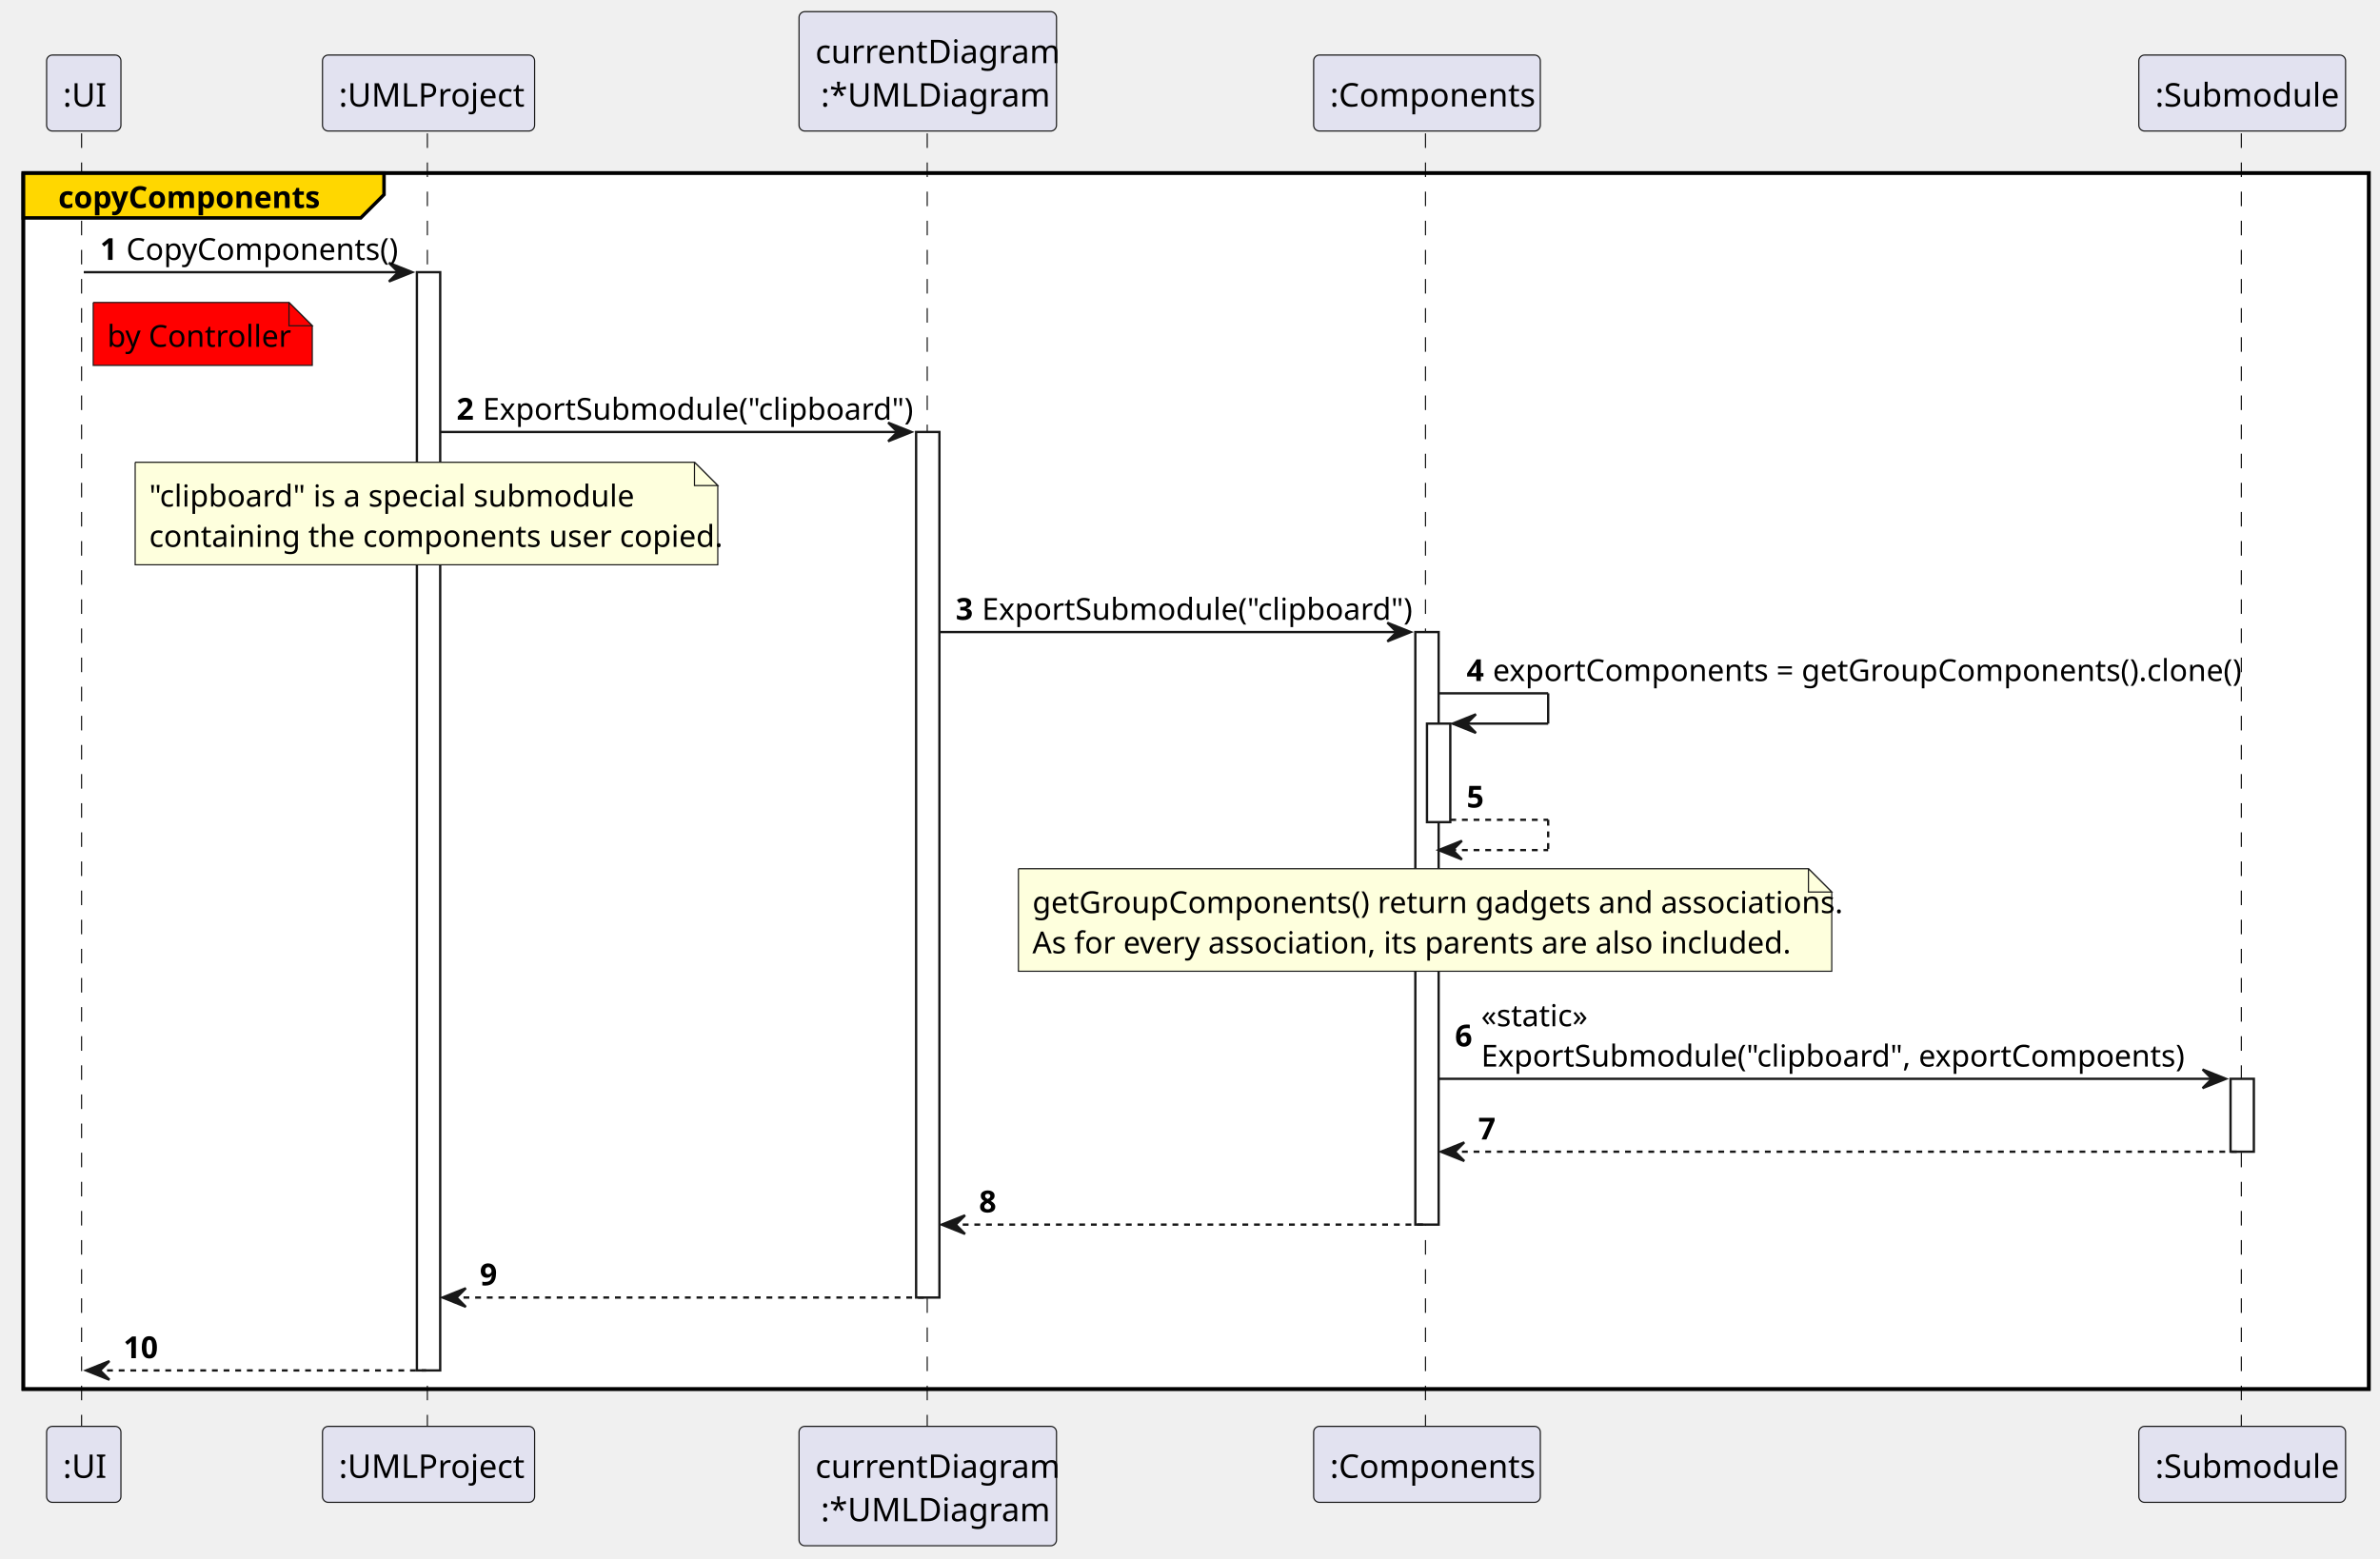
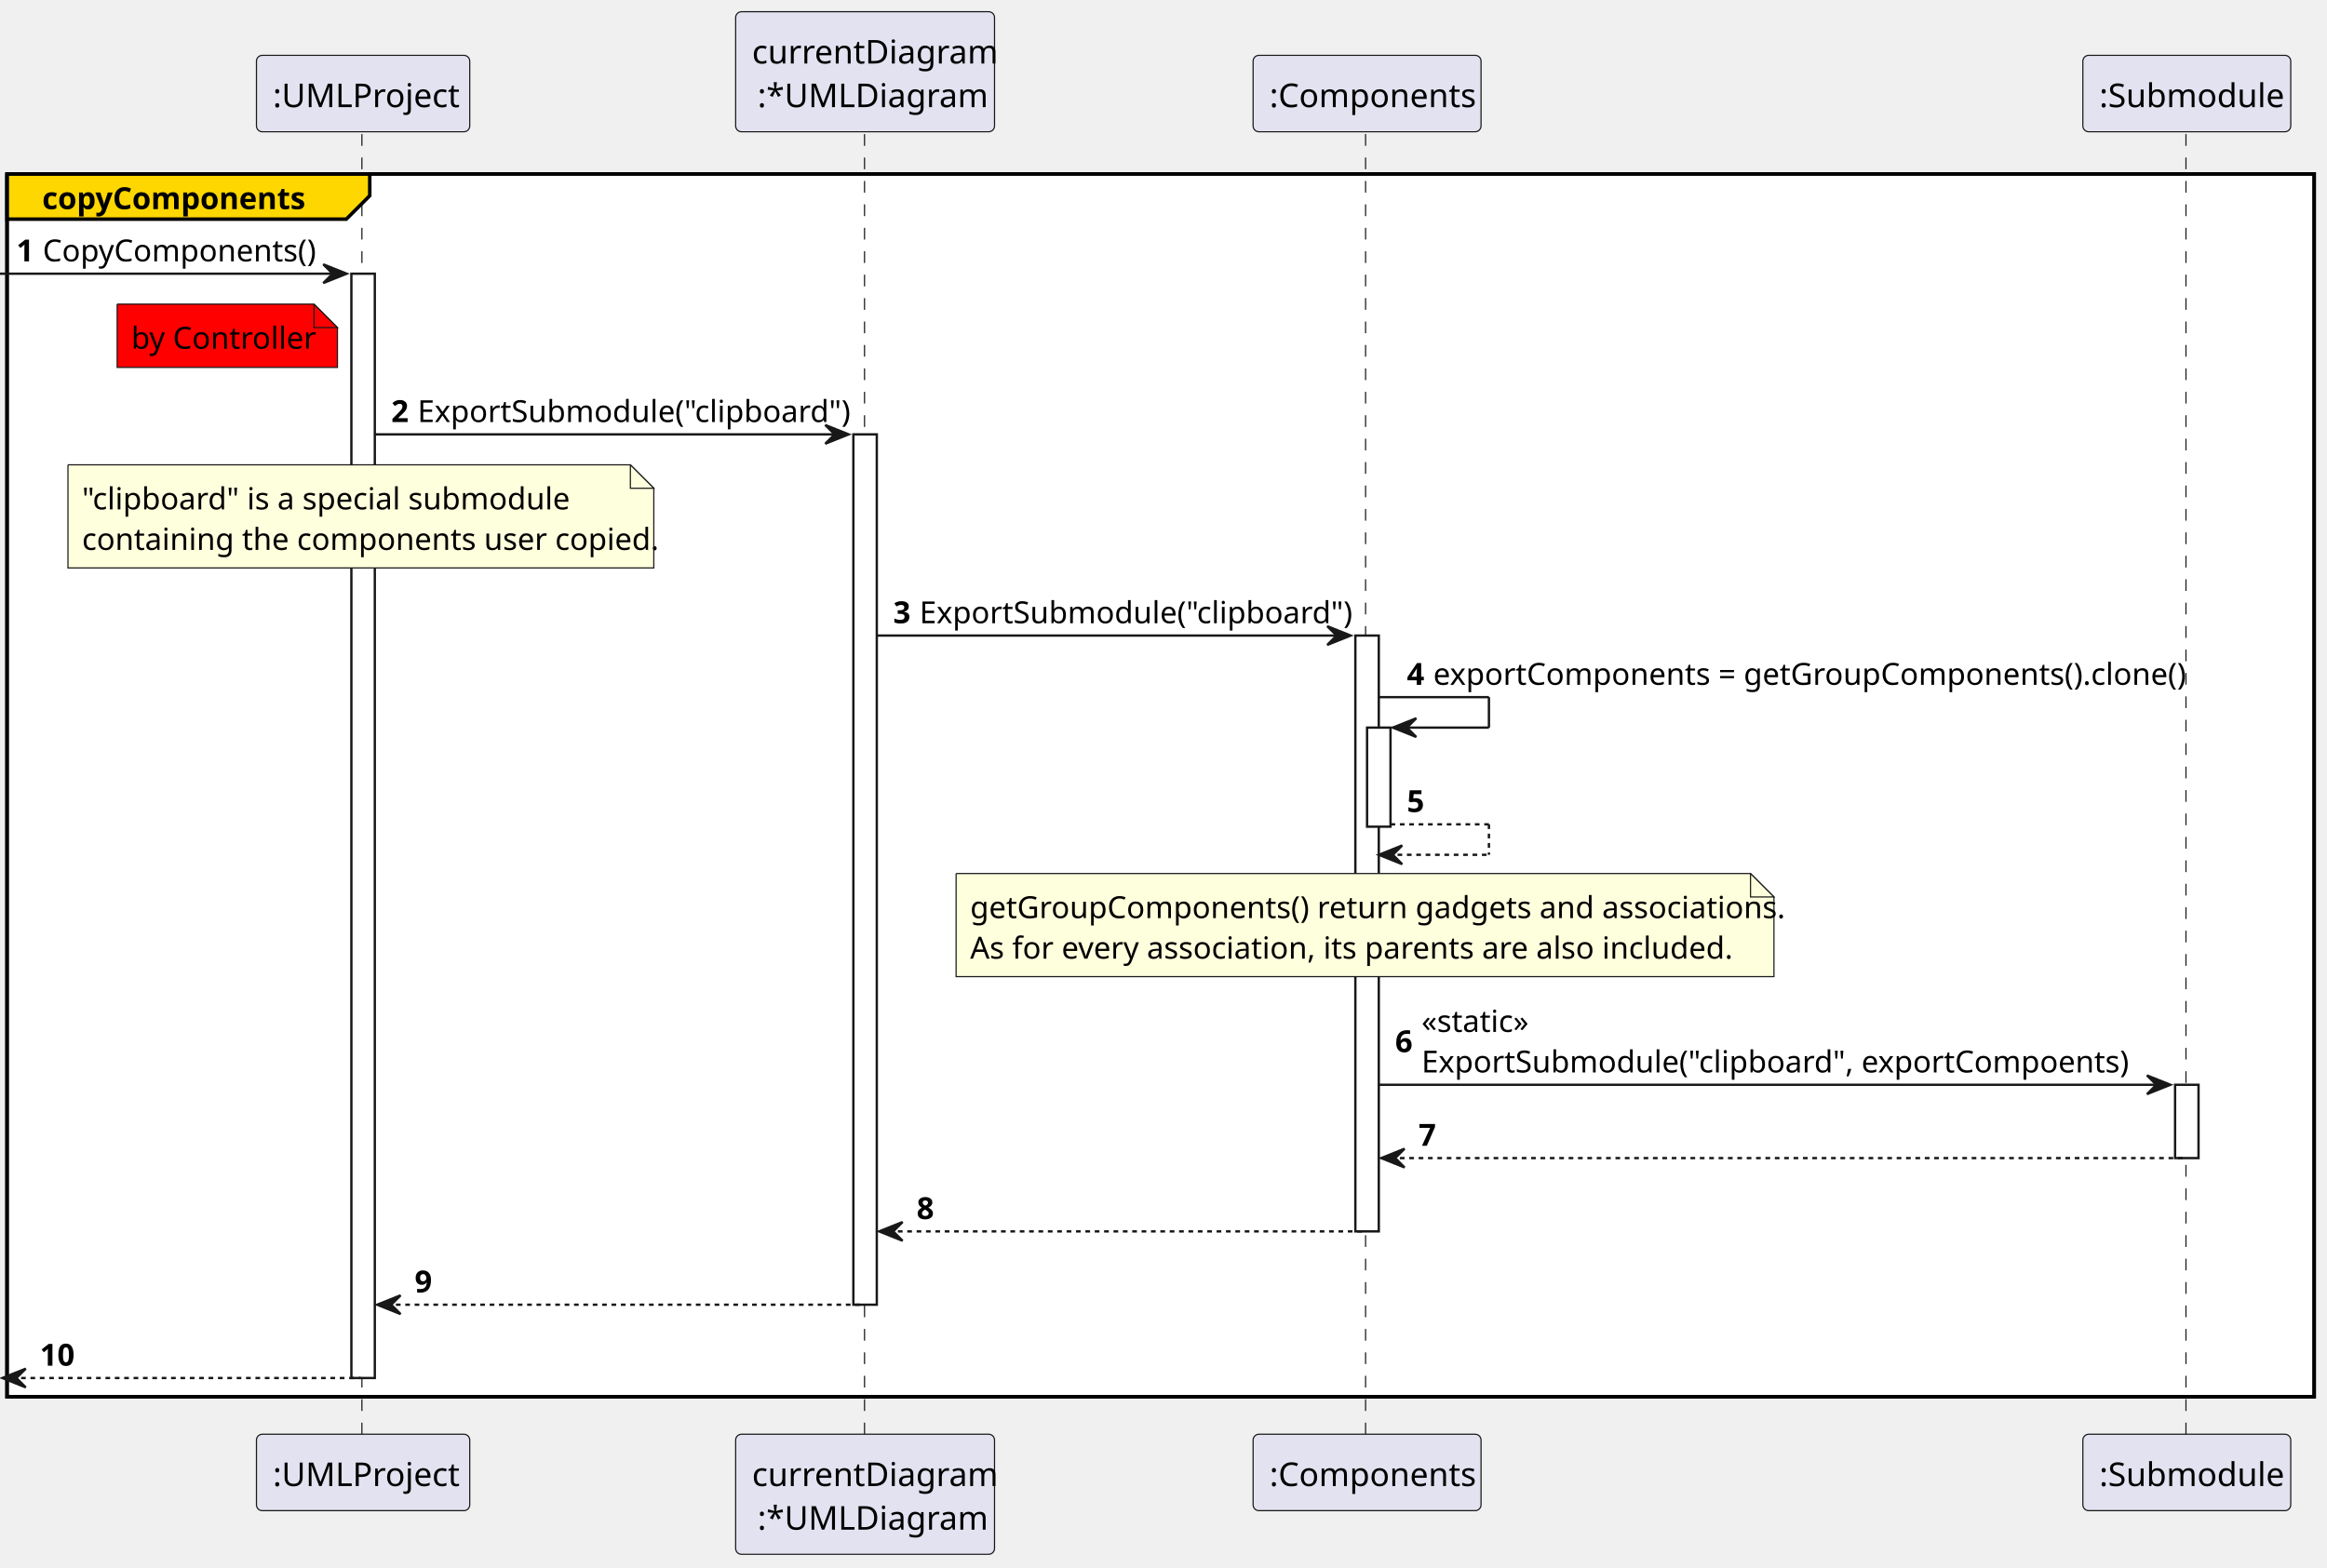
- <svg xmlns="http://www.w3.org/2000/svg" contentStyleType="text/css" height="535.2px" preserveAspectRatio="none" style="width:817px;height:535px;background:#FFFFFF;" version="1.1" viewBox="0 0 817 535" width="817.6px" zoomAndPan="magnify">
+ <svg xmlns="http://www.w3.org/2000/svg" contentStyleType="text/css" height="669px" preserveAspectRatio="none" style="width:993px;height:669px;background:#FFFFFF;" version="1.1" viewBox="0 0 993 669" width="993px" zoomAndPan="magnify">
  <defs />
  <g>
-     <rect fill="#FFFFFF" height="377.092" style="stroke:#181818;stroke-width:0.8;" width="8" x="143.112" y="93.459" />
-     <rect fill="#FFFFFF" height="297.194" style="stroke:#181818;stroke-width:0.8;" width="8" x="314.482" y="148.325" />
-     <rect fill="#FFFFFF" height="203.463" style="stroke:#181818;stroke-width:0.8;" width="8" x="485.853" y="217.023" />
-     <rect fill="#FFFFFF" height="33.833" style="stroke:#181818;stroke-width:0.8;" width="8" x="489.853" y="248.456" />
-     <rect fill="#FFFFFF" height="25.033" style="stroke:#181818;stroke-width:0.8;" width="8" x="765.695" y="370.42" />
-     <rect fill="#FFFFFF" height="417.558" style="stroke:#000000;stroke-width:1.2;" width="805.182" x="8" y="59.394" />
-     <line style="stroke:#181818;stroke-width:0.4;stroke-dasharray:5.0,5.0;" x1="28" x2="28" y1="45.794" y2="490.552" />
-     <line style="stroke:#181818;stroke-width:0.4;stroke-dasharray:5.0,5.0;" x1="146.704" x2="146.704" y1="45.794" y2="490.552" />
-     <line style="stroke:#181818;stroke-width:0.4;stroke-dasharray:5.0,5.0;" x1="318.292" x2="318.292" y1="45.794" y2="490.552" />
-     <line style="stroke:#181818;stroke-width:0.4;stroke-dasharray:5.0,5.0;" x1="489.345" x2="489.345" y1="45.794" y2="490.552" />
-     <line style="stroke:#181818;stroke-width:0.4;stroke-dasharray:5.0,5.0;" x1="769.409" x2="769.409" y1="45.794" y2="490.552" />
-     <rect fill="#E2E2F0" height="26.097" rx="2" ry="2" style="stroke:#181818;stroke-width:0.4;" width="25.512" x="16" y="18.897" />
-     <text fill="#000000" font-family="sans-serif" font-size="11.2" lengthAdjust="spacing" textLength="14.312" x="21.6" y="36.583">:UI</text>
-     <rect fill="#E2E2F0" height="26.097" rx="2" ry="2" style="stroke:#181818;stroke-width:0.4;" width="25.512" x="16" y="489.752" />
-     <text fill="#000000" font-family="sans-serif" font-size="11.2" lengthAdjust="spacing" textLength="14.312" x="21.6" y="507.438">:UI</text>
-     <rect fill="#E2E2F0" height="26.097" rx="2" ry="2" style="stroke:#181818;stroke-width:0.4;" width="72.816" x="110.704" y="18.897" />
-     <text fill="#000000" font-family="sans-serif" font-size="11.2" lengthAdjust="spacing" textLength="61.616" x="116.304" y="36.583">:UMLProject</text>
-     <rect fill="#E2E2F0" height="26.097" rx="2" ry="2" style="stroke:#181818;stroke-width:0.4;" width="72.816" x="110.704" y="489.752" />
-     <text fill="#000000" font-family="sans-serif" font-size="11.2" lengthAdjust="spacing" textLength="61.616" x="116.304" y="507.438">:UMLProject</text>
-     <rect fill="#E2E2F0" height="40.994" rx="2" ry="2" style="stroke:#181818;stroke-width:0.4;" width="88.38" x="274.292" y="4" />
-     <text fill="#000000" font-family="sans-serif" font-size="11.2" lengthAdjust="spacing" textLength="77.18" x="279.892" y="21.686">currentDiagram</text>
-     <text fill="#000000" font-family="sans-serif" font-size="11.2" lengthAdjust="spacing" textLength="73.44" x="281.762" y="36.583">:*UMLDiagram</text>
-     <rect fill="#E2E2F0" height="40.994" rx="2" ry="2" style="stroke:#181818;stroke-width:0.4;" width="88.38" x="274.292" y="489.752" />
-     <text fill="#000000" font-family="sans-serif" font-size="11.2" lengthAdjust="spacing" textLength="77.18" x="279.892" y="507.438">currentDiagram</text>
-     <text fill="#000000" font-family="sans-serif" font-size="11.2" lengthAdjust="spacing" textLength="73.44" x="281.762" y="522.334">:*UMLDiagram</text>
-     <rect fill="#E2E2F0" height="26.097" rx="2" ry="2" style="stroke:#181818;stroke-width:0.4;" width="77.815" x="450.945" y="18.897" />
-     <text fill="#000000" font-family="sans-serif" font-size="11.2" lengthAdjust="spacing" textLength="66.615" x="456.545" y="36.583">:Components</text>
-     <rect fill="#E2E2F0" height="26.097" rx="2" ry="2" style="stroke:#181818;stroke-width:0.4;" width="77.815" x="450.945" y="489.752" />
-     <text fill="#000000" font-family="sans-serif" font-size="11.2" lengthAdjust="spacing" textLength="66.615" x="456.545" y="507.438">:Components</text>
-     <rect fill="#E2E2F0" height="26.097" rx="2" ry="2" style="stroke:#181818;stroke-width:0.4;" width="70.973" x="734.209" y="18.897" />
-     <text fill="#000000" font-family="sans-serif" font-size="11.2" lengthAdjust="spacing" textLength="59.773" x="739.809" y="36.583">:Submodule</text>
-     <rect fill="#E2E2F0" height="26.097" rx="2" ry="2" style="stroke:#181818;stroke-width:0.4;" width="70.973" x="734.209" y="489.752" />
-     <text fill="#000000" font-family="sans-serif" font-size="11.2" lengthAdjust="spacing" textLength="59.773" x="739.809" y="507.438">:Submodule</text>
-     <rect fill="#FFFFFF" height="377.092" style="stroke:#181818;stroke-width:0.8;" width="8" x="143.112" y="93.459" />
-     <rect fill="#FFFFFF" height="297.194" style="stroke:#181818;stroke-width:0.8;" width="8" x="314.482" y="148.325" />
-     <rect fill="#FFFFFF" height="203.463" style="stroke:#181818;stroke-width:0.8;" width="8" x="485.853" y="217.023" />
-     <rect fill="#FFFFFF" height="33.833" style="stroke:#181818;stroke-width:0.8;" width="8" x="489.853" y="248.456" />
-     <rect fill="#FFFFFF" height="25.033" style="stroke:#181818;stroke-width:0.8;" width="8" x="765.695" y="370.42" />
-     <path d="M8,59.394 L131.826,59.394 L131.826,66.827 L123.826,74.827 L8,74.827 L8,59.394 " fill="#FFD700" style="stroke:#000000;stroke-width:1.2;" />
-     <rect fill="none" height="417.558" style="stroke:#000000;stroke-width:1.2;" width="805.182" x="8" y="59.394" />
-     <text fill="#000000" font-family="sans-serif" font-size="10.4" font-weight="bold" lengthAdjust="spacing" textLength="87.826" x="20" y="71.416">copyComponents</text>
-     <polygon fill="#181818" points="133.512,90.259,141.512,93.459,133.512,96.659,136.712,93.459" style="stroke:#181818;stroke-width:0.8;" />
-     <line style="stroke:#181818;stroke-width:0.8;" x1="28.756" x2="138.312" y1="93.459" y2="93.459" />
-     <text fill="#000000" font-family="sans-serif" font-size="10.4" font-weight="bold" lengthAdjust="spacing" textLength="5.784" x="34.356" y="89.249">1</text>
-     <text fill="#000000" font-family="sans-serif" font-size="10.4" lengthAdjust="spacing" textLength="90.172" x="43.34" y="89.249">CopyComponents()</text>
-     <path d="M32,103.859 L32,125.459 L107.2,125.459 L107.2,111.859 L99.2,103.859 L32,103.859 " fill="#FF0000" style="stroke:#181818;stroke-width:0.4;" />
-     <path d="M99.2,103.859 L99.2,111.859 L107.2,111.859 L99.2,103.859 " fill="#FF0000" style="stroke:#181818;stroke-width:0.4;" />
-     <text fill="#000000" font-family="sans-serif" font-size="10.4" lengthAdjust="spacing" textLength="58.957" x="36.8" y="119.082">by Controller</text>
-     <polygon fill="#181818" points="304.882,145.125,312.882,148.325,304.882,151.525,308.082,148.325" style="stroke:#181818;stroke-width:0.8;" />
-     <line style="stroke:#181818;stroke-width:0.8;" x1="151.112" x2="309.682" y1="148.325" y2="148.325" />
-     <text fill="#000000" font-family="sans-serif" font-size="10.4" font-weight="bold" lengthAdjust="spacing" textLength="5.784" x="156.712" y="144.115">2</text>
-     <text fill="#000000" font-family="sans-serif" font-size="10.4" lengthAdjust="spacing" textLength="139.186" x="165.696" y="144.115">ExportSubmodule("clipboard")</text>
-     <path d="M46.4,158.725 L46.4,193.925 L246.4,193.925 L246.4,166.725 L238.4,158.725 L46.4,158.725 " fill="#FEFFDD" style="stroke:#181818;stroke-width:0.4;" />
-     <path d="M238.4,158.725 L238.4,166.725 L246.4,166.725 L238.4,158.725 " fill="#FEFFDD" style="stroke:#181818;stroke-width:0.4;" />
-     <text fill="#000000" font-family="sans-serif" font-size="10.4" lengthAdjust="spacing" textLength="157.691" x="51.2" y="173.948">"clipboard" is a special submodule</text>
-     <text fill="#000000" font-family="sans-serif" font-size="10.4" lengthAdjust="spacing" textLength="183.853" x="51.2" y="187.78">containing the components user copied.</text>
-     <polygon fill="#181818" points="476.253,213.823,484.253,217.023,476.253,220.223,479.453,217.023" style="stroke:#181818;stroke-width:0.8;" />
-     <line style="stroke:#181818;stroke-width:0.8;" x1="322.482" x2="481.053" y1="217.023" y2="217.023" />
-     <text fill="#000000" font-family="sans-serif" font-size="10.4" font-weight="bold" lengthAdjust="spacing" textLength="5.784" x="328.082" y="212.813">3</text>
-     <text fill="#000000" font-family="sans-serif" font-size="10.4" lengthAdjust="spacing" textLength="139.186" x="337.066" y="212.813">ExportSubmodule("clipboard")</text>
-     <line style="stroke:#181818;stroke-width:0.8;" x1="493.853" x2="531.453" y1="238.056" y2="238.056" />
-     <line style="stroke:#181818;stroke-width:0.8;" x1="531.453" x2="531.453" y1="238.056" y2="248.456" />
-     <line style="stroke:#181818;stroke-width:0.8;" x1="498.653" x2="531.453" y1="248.456" y2="248.456" />
-     <polygon fill="#181818" points="506.653,245.256,498.653,248.456,506.653,251.656,503.453,248.456" style="stroke:#181818;stroke-width:0.8;" />
-     <text fill="#000000" font-family="sans-serif" font-size="10.4" font-weight="bold" lengthAdjust="spacing" textLength="5.784" x="503.453" y="233.846">4</text>
-     <text fill="#000000" font-family="sans-serif" font-size="10.4" lengthAdjust="spacing" textLength="243.659" x="512.437" y="233.846">exportComponents = getGroupComponents().clone()</text>
-     <line style="stroke:#181818;stroke-width:0.8;stroke-dasharray:2.0,2.0;" x1="497.853" x2="531.453" y1="281.489" y2="281.489" />
-     <line style="stroke:#181818;stroke-width:0.8;stroke-dasharray:2.0,2.0;" x1="531.453" x2="531.453" y1="281.489" y2="291.889" />
-     <line style="stroke:#181818;stroke-width:0.8;stroke-dasharray:2.0,2.0;" x1="493.853" x2="531.453" y1="291.889" y2="291.889" />
-     <polygon fill="#181818" points="501.853,288.689,493.853,291.889,501.853,295.089,498.653,291.889" style="stroke:#181818;stroke-width:0.8;" />
-     <text fill="#000000" font-family="sans-serif" font-size="10.4" font-weight="bold" lengthAdjust="spacing" textLength="5.784" x="503.453" y="277.279">5</text>
-     <text fill="#000000" font-family="sans-serif" font-size="10.4" lengthAdjust="spacing" textLength="2.889" x="512.437" y="277.279"> </text>
-     <path d="M349.6,298.289 L349.6,333.489 L628.8,333.489 L628.8,306.289 L620.8,298.289 L349.6,298.289 " fill="#FEFFDD" style="stroke:#181818;stroke-width:0.4;" />
-     <path d="M620.8,298.289 L620.8,306.289 L628.8,306.289 L620.8,298.289 " fill="#FEFFDD" style="stroke:#181818;stroke-width:0.4;" />
-     <text fill="#000000" font-family="sans-serif" font-size="10.4" lengthAdjust="spacing" textLength="262.463" x="354.4" y="313.512">getGroupComponents() return gadgets and associations.</text>
-     <text fill="#000000" font-family="sans-serif" font-size="10.4" lengthAdjust="spacing" textLength="248.569" x="354.4" y="327.344">As for every association, its parents are also included.</text>
-     <polygon fill="#181818" points="756.095,367.22,764.095,370.42,756.095,373.62,759.295,370.42" style="stroke:#181818;stroke-width:0.8;" />
-     <line style="stroke:#181818;stroke-width:0.8;" x1="493.853" x2="760.895" y1="370.42" y2="370.42" />
-     <text fill="#000000" font-family="sans-serif" font-size="10.4" font-weight="bold" lengthAdjust="spacing" textLength="5.784" x="499.453" y="359.294">6</text>
-     <text fill="#000000" font-family="sans-serif" font-size="10.4" lengthAdjust="spacing" textLength="35.841" x="508.437" y="352.377">«static»</text>
-     <text fill="#000000" font-family="sans-serif" font-size="10.4" lengthAdjust="spacing" textLength="227.053" x="508.437" y="366.21">ExportSubmodule("clipboard", exportCompoents)</text>
-     <polygon fill="#181818" points="502.653,392.253,494.653,395.453,502.653,398.653,499.453,395.453" style="stroke:#181818;stroke-width:0.8;" />
-     <line style="stroke:#181818;stroke-width:0.8;stroke-dasharray:2.0,2.0;" x1="497.853" x2="768.895" y1="395.453" y2="395.453" />
-     <text fill="#000000" font-family="sans-serif" font-size="10.4" font-weight="bold" lengthAdjust="spacing" textLength="5.784" x="507.453" y="391.243">7</text>
-     <text fill="#000000" font-family="sans-serif" font-size="10.4" lengthAdjust="spacing" textLength="2.889" x="516.437" y="391.243"> </text>
-     <polygon fill="#181818" points="331.282,417.286,323.282,420.486,331.282,423.686,328.082,420.486" style="stroke:#181818;stroke-width:0.8;" />
-     <line style="stroke:#181818;stroke-width:0.8;stroke-dasharray:2.0,2.0;" x1="326.482" x2="489.053" y1="420.486" y2="420.486" />
-     <text fill="#000000" font-family="sans-serif" font-size="10.4" font-weight="bold" lengthAdjust="spacing" textLength="5.784" x="336.082" y="416.276">8</text>
-     <text fill="#000000" font-family="sans-serif" font-size="10.4" lengthAdjust="spacing" textLength="2.889" x="345.066" y="416.276"> </text>
-     <polygon fill="#181818" points="159.912,442.319,151.912,445.519,159.912,448.719,156.712,445.519" style="stroke:#181818;stroke-width:0.8;" />
-     <line style="stroke:#181818;stroke-width:0.8;stroke-dasharray:2.0,2.0;" x1="155.112" x2="317.682" y1="445.519" y2="445.519" />
-     <text fill="#000000" font-family="sans-serif" font-size="10.4" font-weight="bold" lengthAdjust="spacing" textLength="5.784" x="164.712" y="441.309">9</text>
-     <text fill="#000000" font-family="sans-serif" font-size="10.4" lengthAdjust="spacing" textLength="2.889" x="173.696" y="441.309"> </text>
-     <polygon fill="#181818" points="37.556,467.352,29.556,470.552,37.556,473.752,34.356,470.552" style="stroke:#181818;stroke-width:0.8;" />
-     <line style="stroke:#181818;stroke-width:0.8;stroke-dasharray:2.0,2.0;" x1="32.756" x2="146.312" y1="470.552" y2="470.552" />
-     <text fill="#000000" font-family="sans-serif" font-size="10.4" font-weight="bold" lengthAdjust="spacing" textLength="11.568" x="42.356" y="466.341">10</text>
-     <text fill="#000000" font-family="sans-serif" font-size="10.4" lengthAdjust="spacing" textLength="2.889" x="57.124" y="466.341"> </text>
+     <rect fill="#FFFFFF" height="471.365" style="stroke:#181818;stroke-width:1.0;" width="10" x="149.945" y="116.824" />
+     <rect fill="#FFFFFF" height="371.492" style="stroke:#181818;stroke-width:1.0;" width="10" x="364.158" y="185.406" />
+     <rect fill="#FFFFFF" height="254.328" style="stroke:#181818;stroke-width:1.0;" width="10" x="578.371" y="271.279" />
+     <rect fill="#FFFFFF" height="42.291" style="stroke:#181818;stroke-width:1.0;" width="10" x="583.371" y="310.57" />
+     <rect fill="#FFFFFF" height="31.291" style="stroke:#181818;stroke-width:1.0;" width="10" x="928.174" y="463.025" />
+     <rect fill="#FFFFFF" height="521.947" style="stroke:#000000;stroke-width:1.5;" width="984.533" x="3" y="74.242" />
+     <line style="stroke:#181818;stroke-width:0.5;stroke-dasharray:5.0,5.0;" x1="154.435" x2="154.435" y1="57.242" y2="613.189" />
+     <line style="stroke:#181818;stroke-width:0.5;stroke-dasharray:5.0,5.0;" x1="368.92" x2="368.92" y1="57.242" y2="613.189" />
+     <line style="stroke:#181818;stroke-width:0.5;stroke-dasharray:5.0,5.0;" x1="582.737" x2="582.737" y1="57.242" y2="613.189" />
+     <line style="stroke:#181818;stroke-width:0.5;stroke-dasharray:5.0,5.0;" x1="932.816" x2="932.816" y1="57.242" y2="613.189" />
+     <rect fill="#E2E2F0" height="32.621" rx="2.5" ry="2.5" style="stroke:#181818;stroke-width:0.5;" width="91.02" x="109.435" y="23.621" />
+     <text fill="#000000" font-family="sans-serif" font-size="14" lengthAdjust="spacing" textLength="77.02" x="116.435" y="45.728">:UMLProject</text>
+     <rect fill="#E2E2F0" height="32.621" rx="2.5" ry="2.5" style="stroke:#181818;stroke-width:0.5;" width="91.02" x="109.435" y="612.189" />
+     <text fill="#000000" font-family="sans-serif" font-size="14" lengthAdjust="spacing" textLength="77.02" x="116.435" y="634.297">:UMLProject</text>
+     <rect fill="#E2E2F0" height="51.242" rx="2.5" ry="2.5" style="stroke:#181818;stroke-width:0.5;" width="110.476" x="313.92" y="5" />
+     <text fill="#000000" font-family="sans-serif" font-size="14" lengthAdjust="spacing" textLength="96.476" x="320.92" y="27.107">currentDiagram</text>
+     <text fill="#000000" font-family="sans-serif" font-size="14" lengthAdjust="spacing" textLength="91.8" x="323.258" y="45.728">:*UMLDiagram</text>
+     <rect fill="#E2E2F0" height="51.242" rx="2.5" ry="2.5" style="stroke:#181818;stroke-width:0.5;" width="110.476" x="313.92" y="612.189" />
+     <text fill="#000000" font-family="sans-serif" font-size="14" lengthAdjust="spacing" textLength="96.476" x="320.92" y="634.297">currentDiagram</text>
+     <text fill="#000000" font-family="sans-serif" font-size="14" lengthAdjust="spacing" textLength="91.8" x="323.258" y="652.918">:*UMLDiagram</text>
+     <rect fill="#E2E2F0" height="32.621" rx="2.5" ry="2.5" style="stroke:#181818;stroke-width:0.5;" width="97.269" x="534.737" y="23.621" />
+     <text fill="#000000" font-family="sans-serif" font-size="14" lengthAdjust="spacing" textLength="83.269" x="541.737" y="45.728">:Components</text>
+     <rect fill="#E2E2F0" height="32.621" rx="2.5" ry="2.5" style="stroke:#181818;stroke-width:0.5;" width="97.269" x="534.737" y="612.189" />
+     <text fill="#000000" font-family="sans-serif" font-size="14" lengthAdjust="spacing" textLength="83.269" x="541.737" y="634.297">:Components</text>
+     <rect fill="#E2E2F0" height="32.621" rx="2.5" ry="2.5" style="stroke:#181818;stroke-width:0.5;" width="88.717" x="888.816" y="23.621" />
+     <text fill="#000000" font-family="sans-serif" font-size="14" lengthAdjust="spacing" textLength="74.717" x="895.816" y="45.728">:Submodule</text>
+     <rect fill="#E2E2F0" height="32.621" rx="2.5" ry="2.5" style="stroke:#181818;stroke-width:0.5;" width="88.717" x="888.816" y="612.189" />
+     <text fill="#000000" font-family="sans-serif" font-size="14" lengthAdjust="spacing" textLength="74.717" x="895.816" y="634.297">:Submodule</text>
+     <rect fill="#FFFFFF" height="471.365" style="stroke:#181818;stroke-width:1.0;" width="10" x="149.945" y="116.824" />
+     <rect fill="#FFFFFF" height="371.492" style="stroke:#181818;stroke-width:1.0;" width="10" x="364.158" y="185.406" />
+     <rect fill="#FFFFFF" height="254.328" style="stroke:#181818;stroke-width:1.0;" width="10" x="578.371" y="271.279" />
+     <rect fill="#FFFFFF" height="42.291" style="stroke:#181818;stroke-width:1.0;" width="10" x="583.371" y="310.57" />
+     <rect fill="#FFFFFF" height="31.291" style="stroke:#181818;stroke-width:1.0;" width="10" x="928.174" y="463.025" />
+     <path d="M3,74.242 L157.783,74.242 L157.783,83.533 L147.783,93.533 L3,93.533 L3,74.242 " fill="#FFD700" style="stroke:#000000;stroke-width:1.5;" />
+     <rect fill="none" height="521.947" style="stroke:#000000;stroke-width:1.5;" width="984.533" x="3" y="74.242" />
+     <text fill="#000000" font-family="sans-serif" font-size="13" font-weight="bold" lengthAdjust="spacing" textLength="109.783" x="18" y="89.27">copyComponents</text>
+     <polygon fill="#181818" points="137.945,112.824,147.945,116.824,137.945,120.824,141.945,116.824" style="stroke:#181818;stroke-width:1.0;" />
+     <line style="stroke:#181818;stroke-width:1.0;" x1="0" x2="143.945" y1="116.824" y2="116.824" />
+     <text fill="#000000" font-family="sans-serif" font-size="13" font-weight="bold" lengthAdjust="spacing" textLength="7.23" x="7" y="111.561">1</text>
+     <text fill="#000000" font-family="sans-serif" font-size="13" lengthAdjust="spacing" textLength="112.715" x="18.23" y="111.561">CopyComponents()</text>
+     <path d="M50,129.824 L50,156.824 L144,156.824 L144,139.824 L134,129.824 L50,129.824 " fill="#FF0000" style="stroke:#181818;stroke-width:0.5;" />
+     <path d="M134,129.824 L134,139.824 L144,139.824 L134,129.824 " fill="#FF0000" style="stroke:#181818;stroke-width:0.5;" />
+     <text fill="#000000" font-family="sans-serif" font-size="13" lengthAdjust="spacing" textLength="73.696" x="56" y="148.852">by Controller</text>
+     <polygon fill="#181818" points="352.158,181.406,362.158,185.406,352.158,189.406,356.158,185.406" style="stroke:#181818;stroke-width:1.0;" />
+     <line style="stroke:#181818;stroke-width:1.0;" x1="159.945" x2="358.158" y1="185.406" y2="185.406" />
+     <text fill="#000000" font-family="sans-serif" font-size="13" font-weight="bold" lengthAdjust="spacing" textLength="7.23" x="166.945" y="180.144">2</text>
+     <text fill="#000000" font-family="sans-serif" font-size="13" lengthAdjust="spacing" textLength="173.983" x="178.175" y="180.144">ExportSubmodule("clipboard")</text>
+     <path d="M29,198.406 L29,242.406 L279,242.406 L279,208.406 L269,198.406 L29,198.406 " fill="#FEFFDD" style="stroke:#181818;stroke-width:0.5;" />
+     <path d="M269,198.406 L269,208.406 L279,208.406 L269,198.406 " fill="#FEFFDD" style="stroke:#181818;stroke-width:0.5;" />
+     <text fill="#000000" font-family="sans-serif" font-size="13" lengthAdjust="spacing" textLength="197.114" x="35" y="217.435">"clipboard" is a special submodule</text>
+     <text fill="#000000" font-family="sans-serif" font-size="13" lengthAdjust="spacing" textLength="229.817" x="35" y="234.726">containing the components user copied.</text>
+     <polygon fill="#181818" points="566.371,267.279,576.371,271.279,566.371,275.279,570.371,271.279" style="stroke:#181818;stroke-width:1.0;" />
+     <line style="stroke:#181818;stroke-width:1.0;" x1="374.158" x2="572.371" y1="271.279" y2="271.279" />
+     <text fill="#000000" font-family="sans-serif" font-size="13" font-weight="bold" lengthAdjust="spacing" textLength="7.23" x="381.158" y="266.017">3</text>
+     <text fill="#000000" font-family="sans-serif" font-size="13" lengthAdjust="spacing" textLength="173.983" x="392.388" y="266.017">ExportSubmodule("clipboard")</text>
+     <line style="stroke:#181818;stroke-width:1.0;" x1="588.371" x2="635.371" y1="297.57" y2="297.57" />
+     <line style="stroke:#181818;stroke-width:1.0;" x1="635.371" x2="635.371" y1="297.57" y2="310.57" />
+     <line style="stroke:#181818;stroke-width:1.0;" x1="594.371" x2="635.371" y1="310.57" y2="310.57" />
+     <polygon fill="#181818" points="604.371,306.57,594.371,310.57,604.371,314.57,600.371,310.57" style="stroke:#181818;stroke-width:1.0;" />
+     <text fill="#000000" font-family="sans-serif" font-size="13" font-weight="bold" lengthAdjust="spacing" textLength="7.23" x="600.371" y="292.308">4</text>
+     <text fill="#000000" font-family="sans-serif" font-size="13" lengthAdjust="spacing" textLength="304.573" x="611.601" y="292.308">exportComponents = getGroupComponents().clone()</text>
+     <line style="stroke:#181818;stroke-width:1.0;stroke-dasharray:2.0,2.0;" x1="593.371" x2="635.371" y1="351.861" y2="351.861" />
+     <line style="stroke:#181818;stroke-width:1.0;stroke-dasharray:2.0,2.0;" x1="635.371" x2="635.371" y1="351.861" y2="364.861" />
+     <line style="stroke:#181818;stroke-width:1.0;stroke-dasharray:2.0,2.0;" x1="588.371" x2="635.371" y1="364.861" y2="364.861" />
+     <polygon fill="#181818" points="598.371,360.861,588.371,364.861,598.371,368.861,594.371,364.861" style="stroke:#181818;stroke-width:1.0;" />
+     <text fill="#000000" font-family="sans-serif" font-size="13" font-weight="bold" lengthAdjust="spacing" textLength="7.23" x="600.371" y="346.599">5</text>
+     <text fill="#000000" font-family="sans-serif" font-size="13" lengthAdjust="spacing" textLength="3.612" x="611.601" y="346.599"> </text>
+     <path d="M408,372.861 L408,416.861 L757,416.861 L757,382.861 L747,372.861 L408,372.861 " fill="#FEFFDD" style="stroke:#181818;stroke-width:0.5;" />
+     <path d="M747,372.861 L747,382.861 L757,382.861 L747,372.861 " fill="#FEFFDD" style="stroke:#181818;stroke-width:0.5;" />
+     <text fill="#000000" font-family="sans-serif" font-size="13" lengthAdjust="spacing" textLength="328.079" x="414" y="391.89">getGroupComponents() return gadgets and associations.</text>
+     <text fill="#000000" font-family="sans-serif" font-size="13" lengthAdjust="spacing" textLength="310.711" x="414" y="409.181">As for every association, its parents are also included.</text>
+     <polygon fill="#181818" points="916.174,459.025,926.174,463.025,916.174,467.025,920.174,463.025" style="stroke:#181818;stroke-width:1.0;" />
+     <line style="stroke:#181818;stroke-width:1.0;" x1="588.371" x2="922.174" y1="463.025" y2="463.025" />
+     <text fill="#000000" font-family="sans-serif" font-size="13" font-weight="bold" lengthAdjust="spacing" textLength="7.23" x="595.371" y="449.117">6</text>
+     <text fill="#000000" font-family="sans-serif" font-size="13" lengthAdjust="spacing" textLength="44.802" x="606.601" y="440.472">«static»</text>
+     <text fill="#000000" font-family="sans-serif" font-size="13" lengthAdjust="spacing" textLength="283.816" x="606.601" y="457.763">ExportSubmodule("clipboard", exportCompoents)</text>
+     <polygon fill="#181818" points="599.371,490.316,589.371,494.316,599.371,498.316,595.371,494.316" style="stroke:#181818;stroke-width:1.0;" />
+     <line style="stroke:#181818;stroke-width:1.0;stroke-dasharray:2.0,2.0;" x1="593.371" x2="932.174" y1="494.316" y2="494.316" />
+     <text fill="#000000" font-family="sans-serif" font-size="13" font-weight="bold" lengthAdjust="spacing" textLength="7.23" x="605.371" y="489.054">7</text>
+     <text fill="#000000" font-family="sans-serif" font-size="13" lengthAdjust="spacing" textLength="3.612" x="616.601" y="489.054"> </text>
+     <polygon fill="#181818" points="385.158,521.607,375.158,525.607,385.158,529.607,381.158,525.607" style="stroke:#181818;stroke-width:1.0;" />
+     <line style="stroke:#181818;stroke-width:1.0;stroke-dasharray:2.0,2.0;" x1="379.158" x2="582.371" y1="525.607" y2="525.607" />
+     <text fill="#000000" font-family="sans-serif" font-size="13" font-weight="bold" lengthAdjust="spacing" textLength="7.23" x="391.158" y="520.345">8</text>
+     <text fill="#000000" font-family="sans-serif" font-size="13" lengthAdjust="spacing" textLength="3.612" x="402.388" y="520.345"> </text>
+     <polygon fill="#181818" points="170.945,552.898,160.945,556.898,170.945,560.898,166.945,556.898" style="stroke:#181818;stroke-width:1.0;" />
+     <line style="stroke:#181818;stroke-width:1.0;stroke-dasharray:2.0,2.0;" x1="164.945" x2="368.158" y1="556.898" y2="556.898" />
+     <text fill="#000000" font-family="sans-serif" font-size="13" font-weight="bold" lengthAdjust="spacing" textLength="7.23" x="176.945" y="551.636">9</text>
+     <text fill="#000000" font-family="sans-serif" font-size="13" lengthAdjust="spacing" textLength="3.612" x="188.175" y="551.636"> </text>
+     <polygon fill="#181818" points="11,584.189,1,588.189,11,592.189,7,588.189" style="stroke:#181818;stroke-width:1.0;" />
+     <line style="stroke:#181818;stroke-width:1.0;stroke-dasharray:2.0,2.0;" x1="5" x2="153.945" y1="588.189" y2="588.189" />
+     <text fill="#000000" font-family="sans-serif" font-size="13" font-weight="bold" lengthAdjust="spacing" textLength="14.46" x="17" y="582.927">10</text>
+     <text fill="#000000" font-family="sans-serif" font-size="13" lengthAdjust="spacing" textLength="3.612" x="35.46" y="582.927"> </text>
  </g>
</svg>
